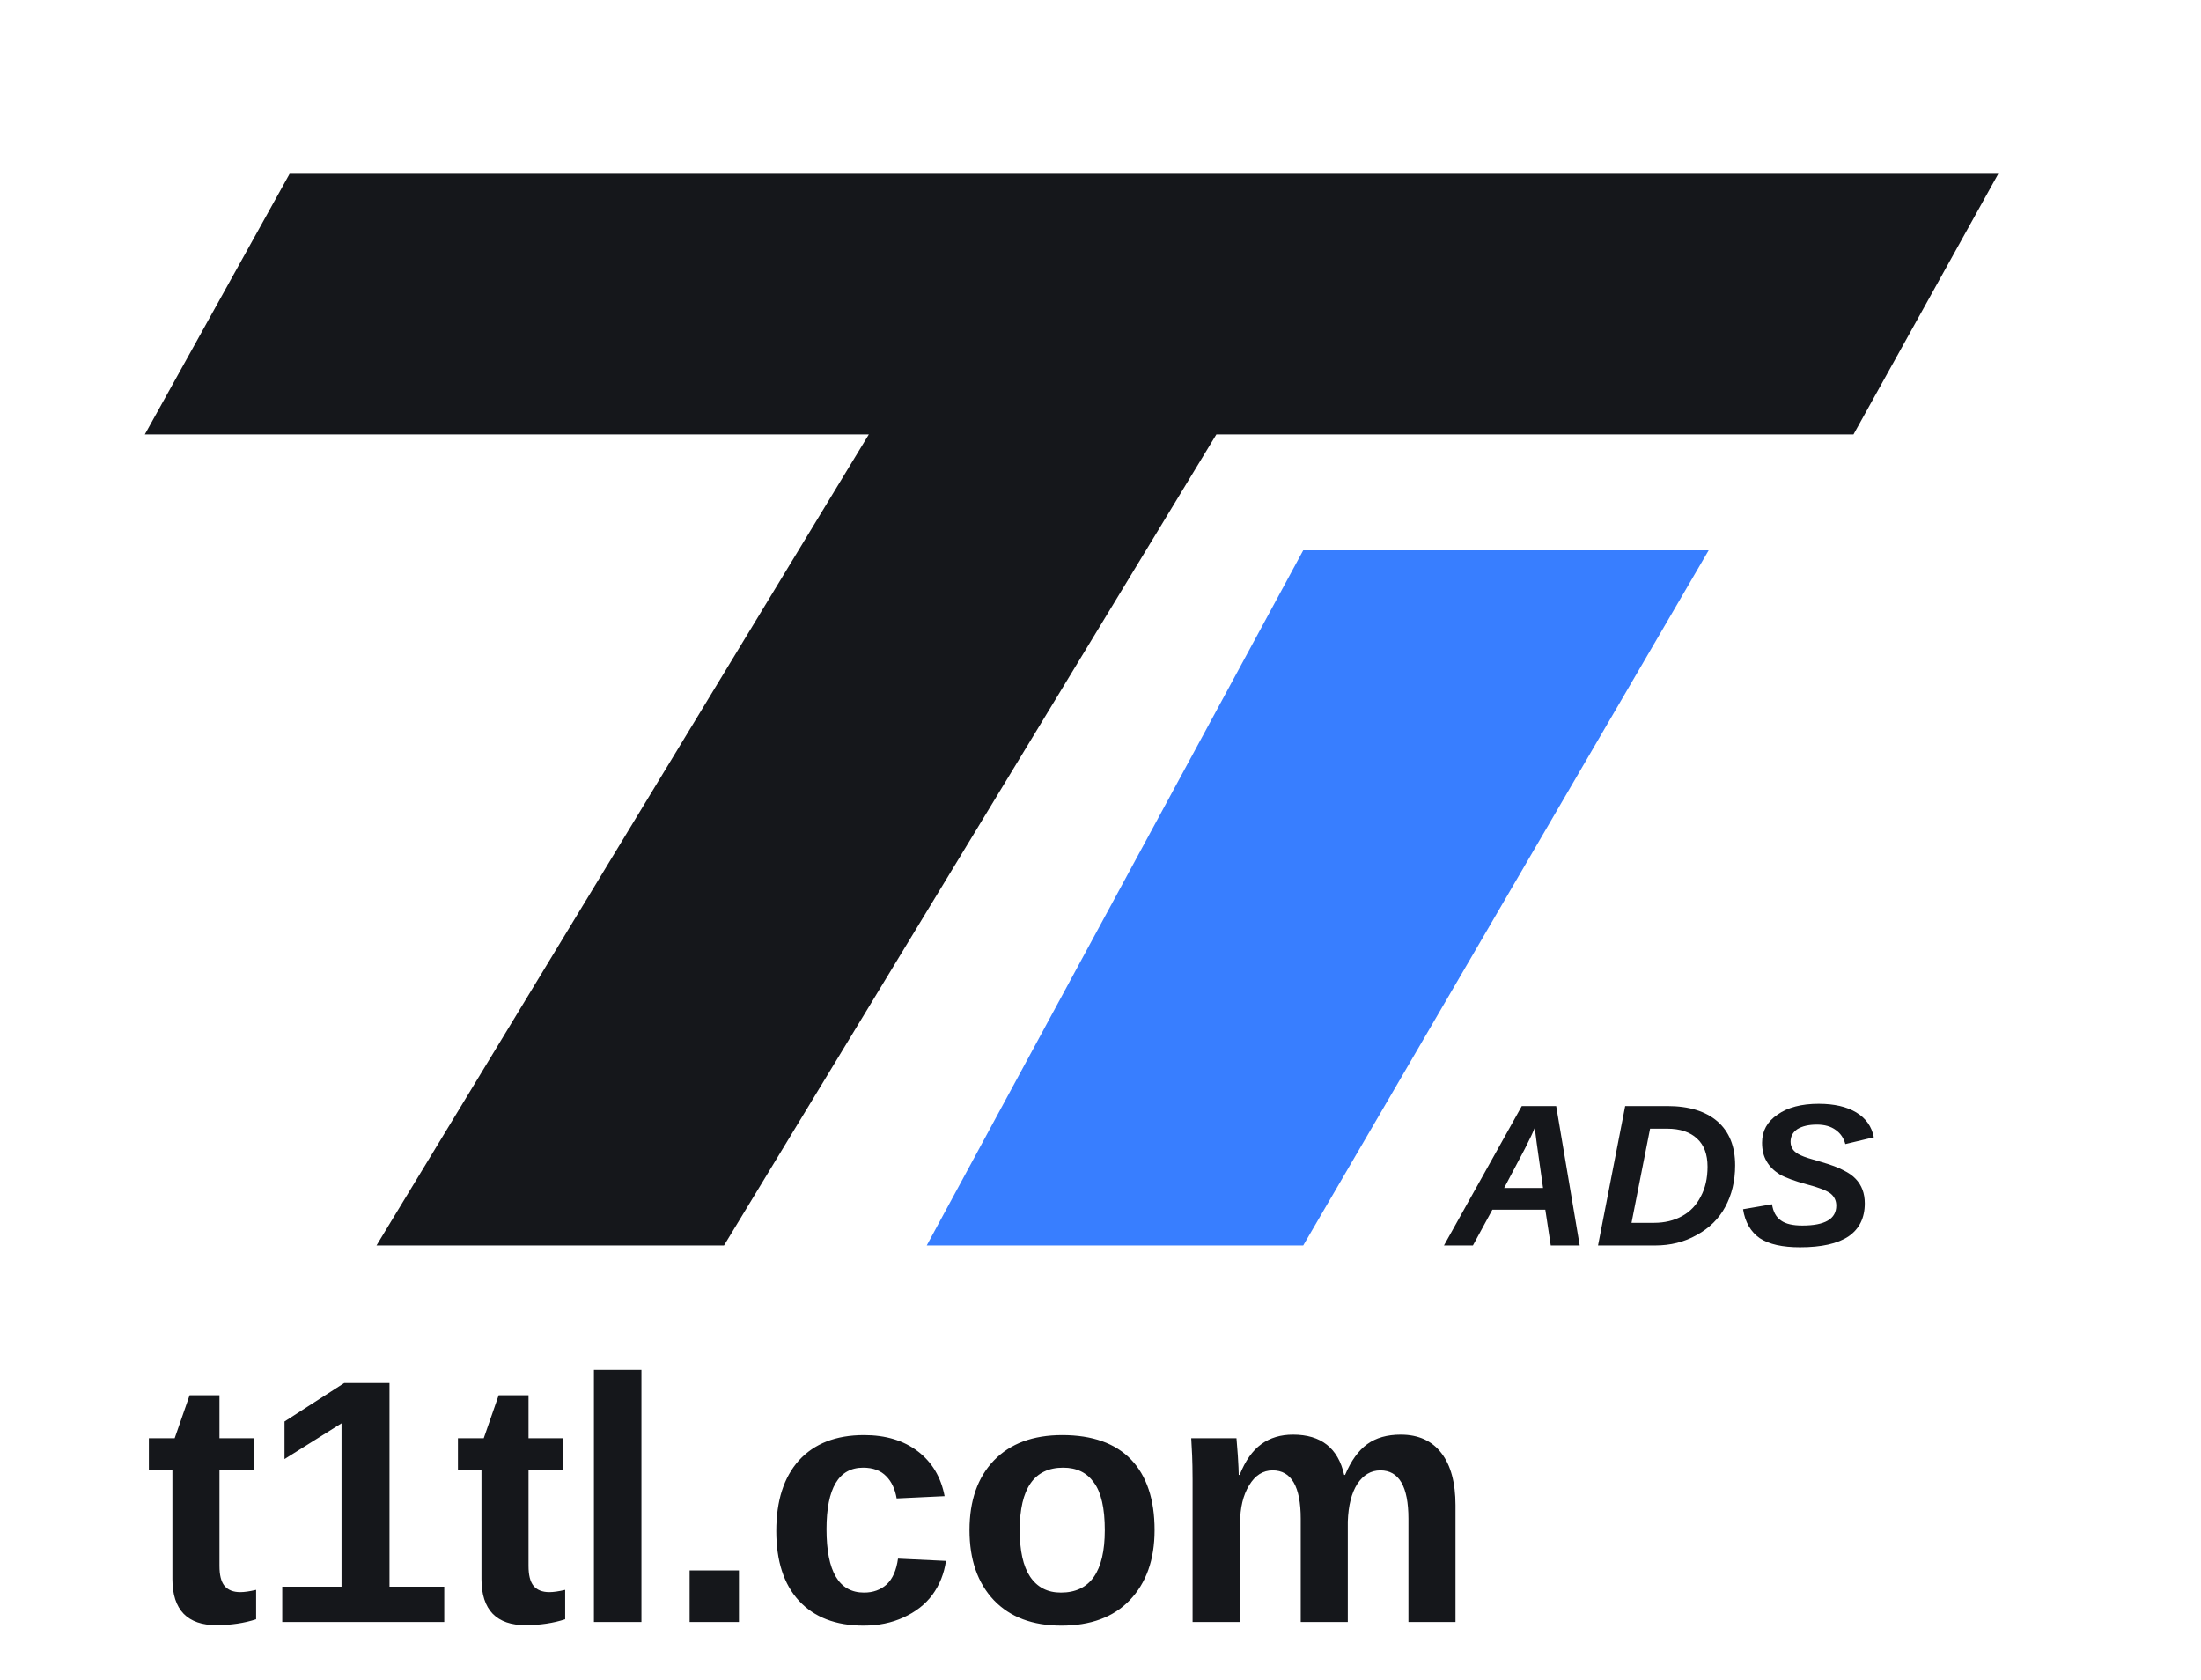
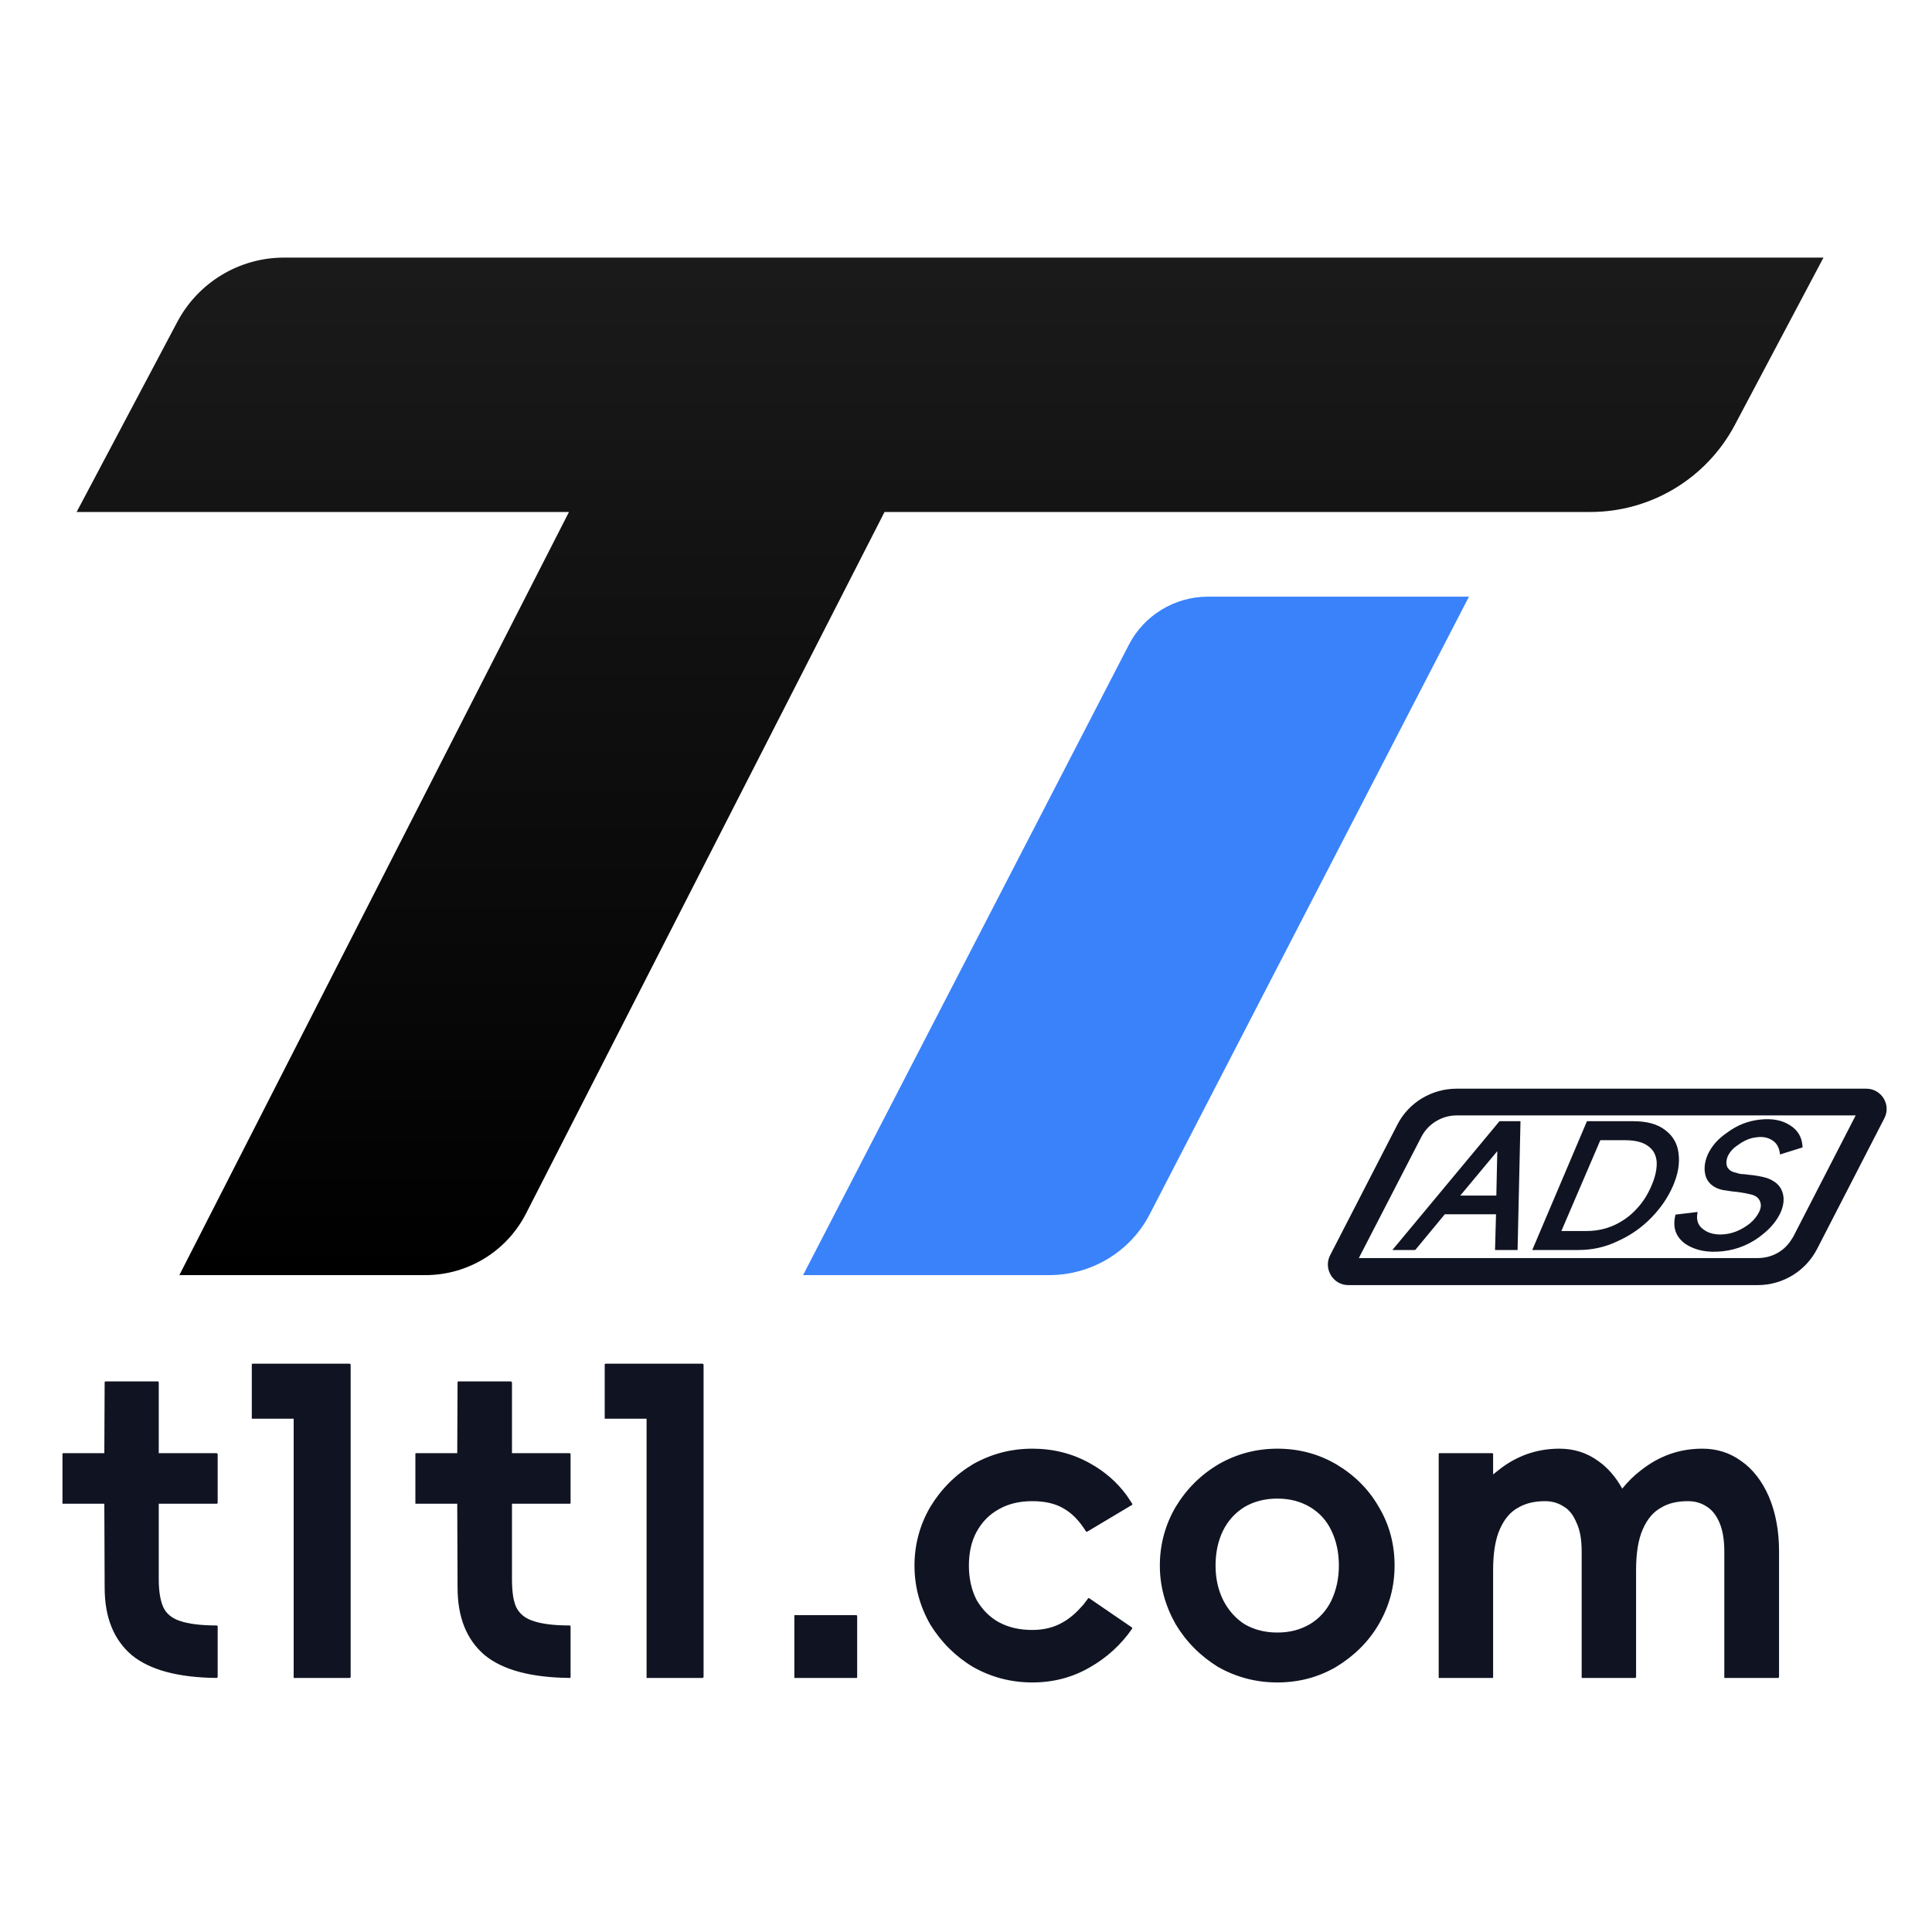
- <svg xmlns="http://www.w3.org/2000/svg" width="76" height="58" viewBox="0 0 76 58" role="img" aria-label="T1">
-   <path fill="#15171b" d="M10 6h59l-5 9H42L25 43H13l17-28H5z" />
-   <path fill="#387eff" d="M45 19h14L45 43H32z" />
-   <text x="50" y="43" fill="#15171b" font-family="Arial,sans-serif" font-size="7" font-style="italic" font-weight="700">ADS</text>
-   <text x="5" y="56" fill="#15171b" font-family="Arial,sans-serif" font-size="12" font-weight="700">t1tl.com</text>
+ <svg xmlns="http://www.w3.org/2000/svg" viewBox="2464 3130 60 60" width="60" height="60">
+   <path d="M2480.34 3167.68C2479.74 3168.86 2478.53 3169.6 2477.21 3169.6H2469.57L2481.67 3145.9H2466.38L2469.51 3139.99C2470.16 3138.77 2471.43 3138 2472.82 3138H2520.63L2517.87 3143.21C2516.99 3144.86 2515.27 3145.9 2513.39 3145.9H2491.47L2480.34 3167.68Z" fill="url(#paint0_linear_0_1)" transform="matrix(1 0 0 1 0 0)" />
+   <path d="M2499.06 3150.02C2499.53 3149.11 2500.48 3148.53 2501.51 3148.53H2509.62L2499.71 3167.7C2499.11 3168.87 2497.9 3169.6 2496.58 3169.6H2488.94L2499.06 3150.02Z" fill="#3A82FA" transform="matrix(1 0 0 1 0 0)" />
+   <path d="M2496.06 3174.99C2496.71 3174.99 2497.31 3175.14 2497.86 3175.45C2498.31 3175.7 2498.69 3176.03 2498.99 3176.44L2499.17 3176.71L2499.16 3176.72C2499.16 3176.73 2499.16 3176.74 2499.15 3176.74L2497.76 3177.57H2497.74L2497.72 3177.55C2497.52 3177.23 2497.29 3176.99 2497.02 3176.84C2496.76 3176.69 2496.44 3176.62 2496.06 3176.62C2495.66 3176.62 2495.32 3176.7 2495.02 3176.87C2494.73 3177.03 2494.5 3177.26 2494.33 3177.57C2494.17 3177.86 2494.09 3178.22 2494.09 3178.62C2494.09 3179.02 2494.17 3179.38 2494.33 3179.69C2494.5 3179.98 2494.73 3180.22 2495.02 3180.38C2495.32 3180.54 2495.66 3180.62 2496.06 3180.62C2496.42 3180.62 2496.74 3180.54 2497.01 3180.38C2497.23 3180.26 2497.44 3180.07 2497.64 3179.84L2497.8 3179.63L2497.82 3179.63L2499.15 3180.54L2499.16 3180.55L2499.16 3180.58C2498.82 3181.07 2498.38 3181.48 2497.83 3181.79C2497.29 3182.1 2496.7 3182.25 2496.06 3182.25C2495.4 3182.25 2494.79 3182.09 2494.22 3181.77C2493.67 3181.44 2493.23 3181 2492.89 3180.45C2492.57 3179.89 2492.4 3179.28 2492.4 3178.62C2492.4 3177.96 2492.57 3177.35 2492.89 3176.8C2493.23 3176.24 2493.67 3175.8 2494.22 3175.47C2494.79 3175.15 2495.4 3174.99 2496.06 3174.99ZM2503.67 3174.99C2504.33 3174.99 2504.94 3175.15 2505.49 3175.47C2506.05 3175.8 2506.5 3176.24 2506.82 3176.8C2507.15 3177.35 2507.31 3177.96 2507.31 3178.62C2507.31 3179.27 2507.15 3179.87 2506.82 3180.44C2506.5 3180.99 2506.05 3181.43 2505.49 3181.77C2504.94 3182.09 2504.33 3182.25 2503.67 3182.25C2503.01 3182.25 2502.4 3182.09 2501.83 3181.77C2501.28 3181.43 2500.84 3180.99 2500.51 3180.44C2500.19 3179.87 2500.02 3179.27 2500.02 3178.62C2500.02 3177.96 2500.19 3177.35 2500.51 3176.8C2500.85 3176.24 2501.29 3175.8 2501.85 3175.47C2502.41 3175.15 2503.02 3174.99 2503.67 3174.99ZM2468.91 3172.9C2468.92 3172.9 2468.92 3172.91 2468.92 3172.92C2468.93 3172.92 2468.93 3172.92 2468.93 3172.93V3175.13H2470.73C2470.74 3175.13 2470.74 3175.13 2470.74 3175.14C2470.75 3175.14 2470.76 3175.15 2470.76 3175.16V3176.67C2470.76 3176.68 2470.75 3176.69 2470.74 3176.7L2468.93 3176.7V3179.04C2468.93 3179.42 2468.98 3179.71 2469.07 3179.91C2469.16 3180.11 2469.34 3180.26 2469.59 3180.34C2469.85 3180.43 2470.23 3180.48 2470.73 3180.48C2470.74 3180.48 2470.74 3180.48 2470.74 3180.49C2470.75 3180.49 2470.76 3180.49 2470.76 3180.5V3182.08L2470.74 3182.11C2469.53 3182.1 2468.65 3181.86 2468.09 3181.4C2467.53 3180.92 2467.25 3180.23 2467.25 3179.3L2467.24 3176.7L2465.94 3176.7V3175.14C2465.95 3175.13 2465.96 3175.13 2465.96 3175.13H2467.24L2467.25 3172.92L2467.27 3172.9H2468.91ZM2474.86 3172.35C2474.87 3172.35 2474.87 3172.36 2474.87 3172.36C2474.88 3172.36 2474.89 3172.37 2474.89 3172.38V3182.08C2474.89 3182.09 2474.88 3182.1 2474.87 3182.11H2473.12V3174.06H2471.82V3172.36C2471.83 3172.36 2471.84 3172.35 2471.85 3172.35H2474.86ZM2479.87 3172.9C2479.88 3172.9 2479.88 3172.91 2479.88 3172.92C2479.89 3172.92 2479.9 3172.92 2479.9 3172.93V3175.13H2481.69C2481.7 3175.13 2481.7 3175.13 2481.71 3175.14C2481.71 3175.14 2481.72 3175.15 2481.72 3175.16V3176.67C2481.72 3176.68 2481.71 3176.69 2481.71 3176.7L2479.9 3176.7V3179.04C2479.9 3179.42 2479.94 3179.71 2480.03 3179.91C2480.13 3180.11 2480.3 3180.26 2480.56 3180.34C2480.81 3180.43 2481.19 3180.48 2481.69 3180.48C2481.7 3180.48 2481.7 3180.48 2481.71 3180.49C2481.71 3180.49 2481.72 3180.49 2481.72 3180.5V3182.08C2481.72 3182.09 2481.71 3182.1 2481.71 3182.11C2480.49 3182.1 2479.61 3181.86 2479.05 3181.4C2478.49 3180.92 2478.21 3180.23 2478.21 3179.3L2478.2 3176.7L2476.9 3176.7V3175.14C2476.91 3175.13 2476.92 3175.13 2476.92 3175.13H2478.2L2478.21 3172.92L2478.23 3172.9H2479.87ZM2485.82 3172.35C2485.83 3172.35 2485.83 3172.36 2485.83 3172.36C2485.84 3172.36 2485.85 3172.37 2485.85 3172.38V3182.08L2485.83 3182.11H2484.08V3174.06H2482.78V3172.36C2482.79 3172.36 2482.8 3172.35 2482.81 3172.35H2485.82ZM2490.59 3180.16C2490.6 3180.16 2490.61 3180.16 2490.61 3180.17C2490.61 3180.17 2490.62 3180.18 2490.62 3180.19V3182.08C2490.62 3182.09 2490.61 3182.1 2490.61 3182.11H2488.67V3180.17C2488.67 3180.16 2488.68 3180.16 2488.69 3180.16H2490.59ZM2516.87 3174.99C2517.31 3174.99 2517.71 3175.11 2518.07 3175.37C2518.43 3175.62 2518.72 3175.99 2518.93 3176.47C2519.14 3176.96 2519.25 3177.53 2519.25 3178.18V3182.08C2519.25 3182.09 2519.24 3182.1 2519.23 3182.11H2517.55V3178.18C2517.55 3177.82 2517.5 3177.52 2517.4 3177.29C2517.3 3177.05 2517.16 3176.88 2516.99 3176.78C2516.82 3176.67 2516.63 3176.62 2516.42 3176.62C2516.1 3176.62 2515.82 3176.68 2515.59 3176.82C2515.35 3176.95 2515.16 3177.17 2515.02 3177.49C2514.88 3177.8 2514.81 3178.23 2514.81 3178.76V3182.08C2514.81 3182.09 2514.8 3182.1 2514.79 3182.11H2513.12V3178.18C2513.12 3177.82 2513.07 3177.52 2512.96 3177.29C2512.86 3177.05 2512.73 3176.88 2512.55 3176.78C2512.38 3176.67 2512.19 3176.62 2511.98 3176.62C2511.67 3176.62 2511.39 3176.68 2511.15 3176.82C2510.91 3176.95 2510.72 3177.17 2510.58 3177.49C2510.44 3177.8 2510.37 3178.23 2510.37 3178.76V3182.08C2510.37 3182.09 2510.37 3182.1 2510.36 3182.11H2508.68V3175.14C2508.69 3175.13 2508.7 3175.13 2508.71 3175.13H2510.34C2510.35 3175.13 2510.36 3175.13 2510.36 3175.14C2510.37 3175.14 2510.37 3175.15 2510.37 3175.16L2510.37 3175.79L2510.52 3175.67C2511.09 3175.21 2511.73 3174.99 2512.43 3174.99C2512.87 3174.99 2513.27 3175.11 2513.63 3175.37C2513.93 3175.58 2514.18 3175.87 2514.38 3176.23C2514.55 3176.02 2514.74 3175.83 2514.95 3175.67C2515.53 3175.21 2516.16 3174.99 2516.87 3174.99ZM2503.67 3176.54C2503.28 3176.54 2502.94 3176.63 2502.65 3176.8C2502.36 3176.98 2502.14 3177.22 2501.98 3177.54C2501.83 3177.85 2501.75 3178.21 2501.75 3178.62C2501.75 3179.02 2501.83 3179.38 2501.99 3179.7C2502.15 3180.01 2502.37 3180.26 2502.65 3180.44C2502.94 3180.61 2503.28 3180.7 2503.67 3180.7C2504.06 3180.7 2504.39 3180.61 2504.68 3180.44C2504.98 3180.26 2505.2 3180.01 2505.35 3179.7C2505.5 3179.38 2505.58 3179.02 2505.58 3178.62C2505.58 3178.21 2505.5 3177.85 2505.35 3177.54C2505.2 3177.22 2504.98 3176.98 2504.68 3176.8C2504.39 3176.63 2504.06 3176.54 2503.67 3176.54Z" fill="#101422" transform="matrix(1 0 0 1 0 0)" />
+   <path d="M2521.96 3163.81C2522.43 3163.81 2522.74 3164.31 2522.52 3164.73L2520.43 3168.79C2520.08 3169.47 2519.37 3169.91 2518.59 3169.91H2505.87C2505.4 3169.91 2505.09 3169.4 2505.31 3168.98L2507.4 3164.92C2507.75 3164.24 2508.46 3163.81 2509.24 3163.81H2521.96ZM2509.24 3164.64C2508.78 3164.64 2508.35 3164.9 2508.14 3165.31L2506.2 3169.07L2518.59 3169.07C2519 3169.07 2519.37 3168.88 2519.6 3168.55L2519.69 3168.41L2521.63 3164.64L2509.24 3164.64ZM2518.66 3164.77C2519.02 3164.73 2519.33 3164.78 2519.58 3164.94C2519.83 3165.09 2519.97 3165.32 2519.98 3165.63C2519.98 3165.63 2519.98 3165.63 2519.97 3165.64C2519.97 3165.64 2519.97 3165.64 2519.96 3165.64L2519.29 3165.85C2519.29 3165.86 2519.28 3165.86 2519.28 3165.86C2519.28 3165.85 2519.28 3165.85 2519.28 3165.85C2519.26 3165.66 2519.19 3165.51 2519.05 3165.42C2518.92 3165.33 2518.75 3165.29 2518.55 3165.32C2518.35 3165.34 2518.16 3165.42 2517.96 3165.57C2517.82 3165.66 2517.72 3165.78 2517.66 3165.9C2517.61 3166.02 2517.6 3166.13 2517.64 3166.24C2517.69 3166.33 2517.78 3166.4 2517.92 3166.42C2517.96 3166.44 2518.02 3166.45 2518.07 3166.46C2518.14 3166.46 2518.21 3166.47 2518.28 3166.48C2518.52 3166.5 2518.72 3166.54 2518.86 3166.58C2519.12 3166.67 2519.28 3166.81 2519.35 3167.01C2519.42 3167.2 2519.4 3167.42 2519.3 3167.65C2519.19 3167.89 2519.01 3168.12 2518.76 3168.32C2518.39 3168.63 2517.96 3168.81 2517.49 3168.86C2517.02 3168.91 2516.64 3168.83 2516.34 3168.63C2516.04 3168.41 2515.94 3168.12 2516.03 3167.74C2516.03 3167.73 2516.03 3167.73 2516.03 3167.73C2516.03 3167.73 2516.04 3167.72 2516.04 3167.72L2516.71 3167.64C2516.71 3167.64 2516.72 3167.64 2516.71 3167.64C2516.72 3167.64 2516.72 3167.65 2516.72 3167.65C2516.67 3167.88 2516.73 3168.06 2516.9 3168.18C2517.07 3168.31 2517.3 3168.36 2517.57 3168.33C2517.85 3168.3 2518.11 3168.18 2518.35 3167.99C2518.48 3167.88 2518.57 3167.76 2518.63 3167.64C2518.69 3167.52 2518.7 3167.41 2518.66 3167.31C2518.62 3167.21 2518.54 3167.14 2518.4 3167.1C2518.32 3167.08 2518.15 3167.04 2517.9 3167.01C2517.84 3167.01 2517.72 3166.99 2517.52 3166.96C2517.26 3166.91 2517.08 3166.78 2516.99 3166.58C2516.91 3166.37 2516.92 3166.13 2517.03 3165.87C2517.15 3165.6 2517.35 3165.37 2517.63 3165.18C2517.95 3164.94 2518.29 3164.81 2518.66 3164.77ZM2511.21 3164.82C2511.22 3164.82 2511.22 3164.83 2511.22 3164.83L2511.13 3168.81C2511.13 3168.81 2511.13 3168.82 2511.13 3168.82H2510.43C2510.43 3168.82 2510.43 3168.81 2510.43 3168.81L2510.46 3167.71H2508.87L2507.96 3168.81C2507.95 3168.81 2507.95 3168.82 2507.94 3168.82H2507.25C2507.25 3168.82 2507.25 3168.81 2507.25 3168.81L2510.56 3164.83C2510.56 3164.83 2510.57 3164.82 2510.58 3164.82H2511.21ZM2514.72 3164.82C2515.15 3164.82 2515.48 3164.91 2515.72 3165.1C2515.96 3165.28 2516.1 3165.53 2516.13 3165.83C2516.17 3166.14 2516.11 3166.47 2515.96 3166.82C2515.81 3167.17 2515.59 3167.5 2515.29 3167.81C2515 3168.11 2514.65 3168.36 2514.25 3168.54C2513.86 3168.73 2513.45 3168.82 2513.02 3168.82H2511.58C2511.59 3168.82 2511.59 3168.81 2511.59 3168.81L2513.28 3164.83C2513.28 3164.83 2513.28 3164.83 2513.28 3164.83C2513.29 3164.82 2513.29 3164.82 2513.3 3164.82H2514.72ZM2512.49 3168.23H2513.27C2513.58 3168.23 2513.86 3168.17 2514.13 3168.05C2514.39 3167.93 2514.63 3167.76 2514.82 3167.55C2515.02 3167.34 2515.17 3167.1 2515.29 3166.82C2515.41 3166.54 2515.46 3166.3 2515.45 3166.08C2515.43 3165.87 2515.35 3165.71 2515.18 3165.59C2515.02 3165.47 2514.78 3165.41 2514.47 3165.41H2513.7L2512.49 3168.23ZM2509.35 3167.13H2510.47L2510.5 3165.75L2509.35 3167.13Z" fill="#101422" transform="matrix(1 0 0 1 0 0)" />
+   <defs>
+     <linearGradient id="paint0_linear_0_1" x1="2489.51" y1="3127.47" x2="2489.51" y2="3169.6" gradientUnits="userSpaceOnUse">
+       <stop stop-color="#232323" />
+       <stop offset="1" />
+     </linearGradient>
+   </defs>
</svg>
